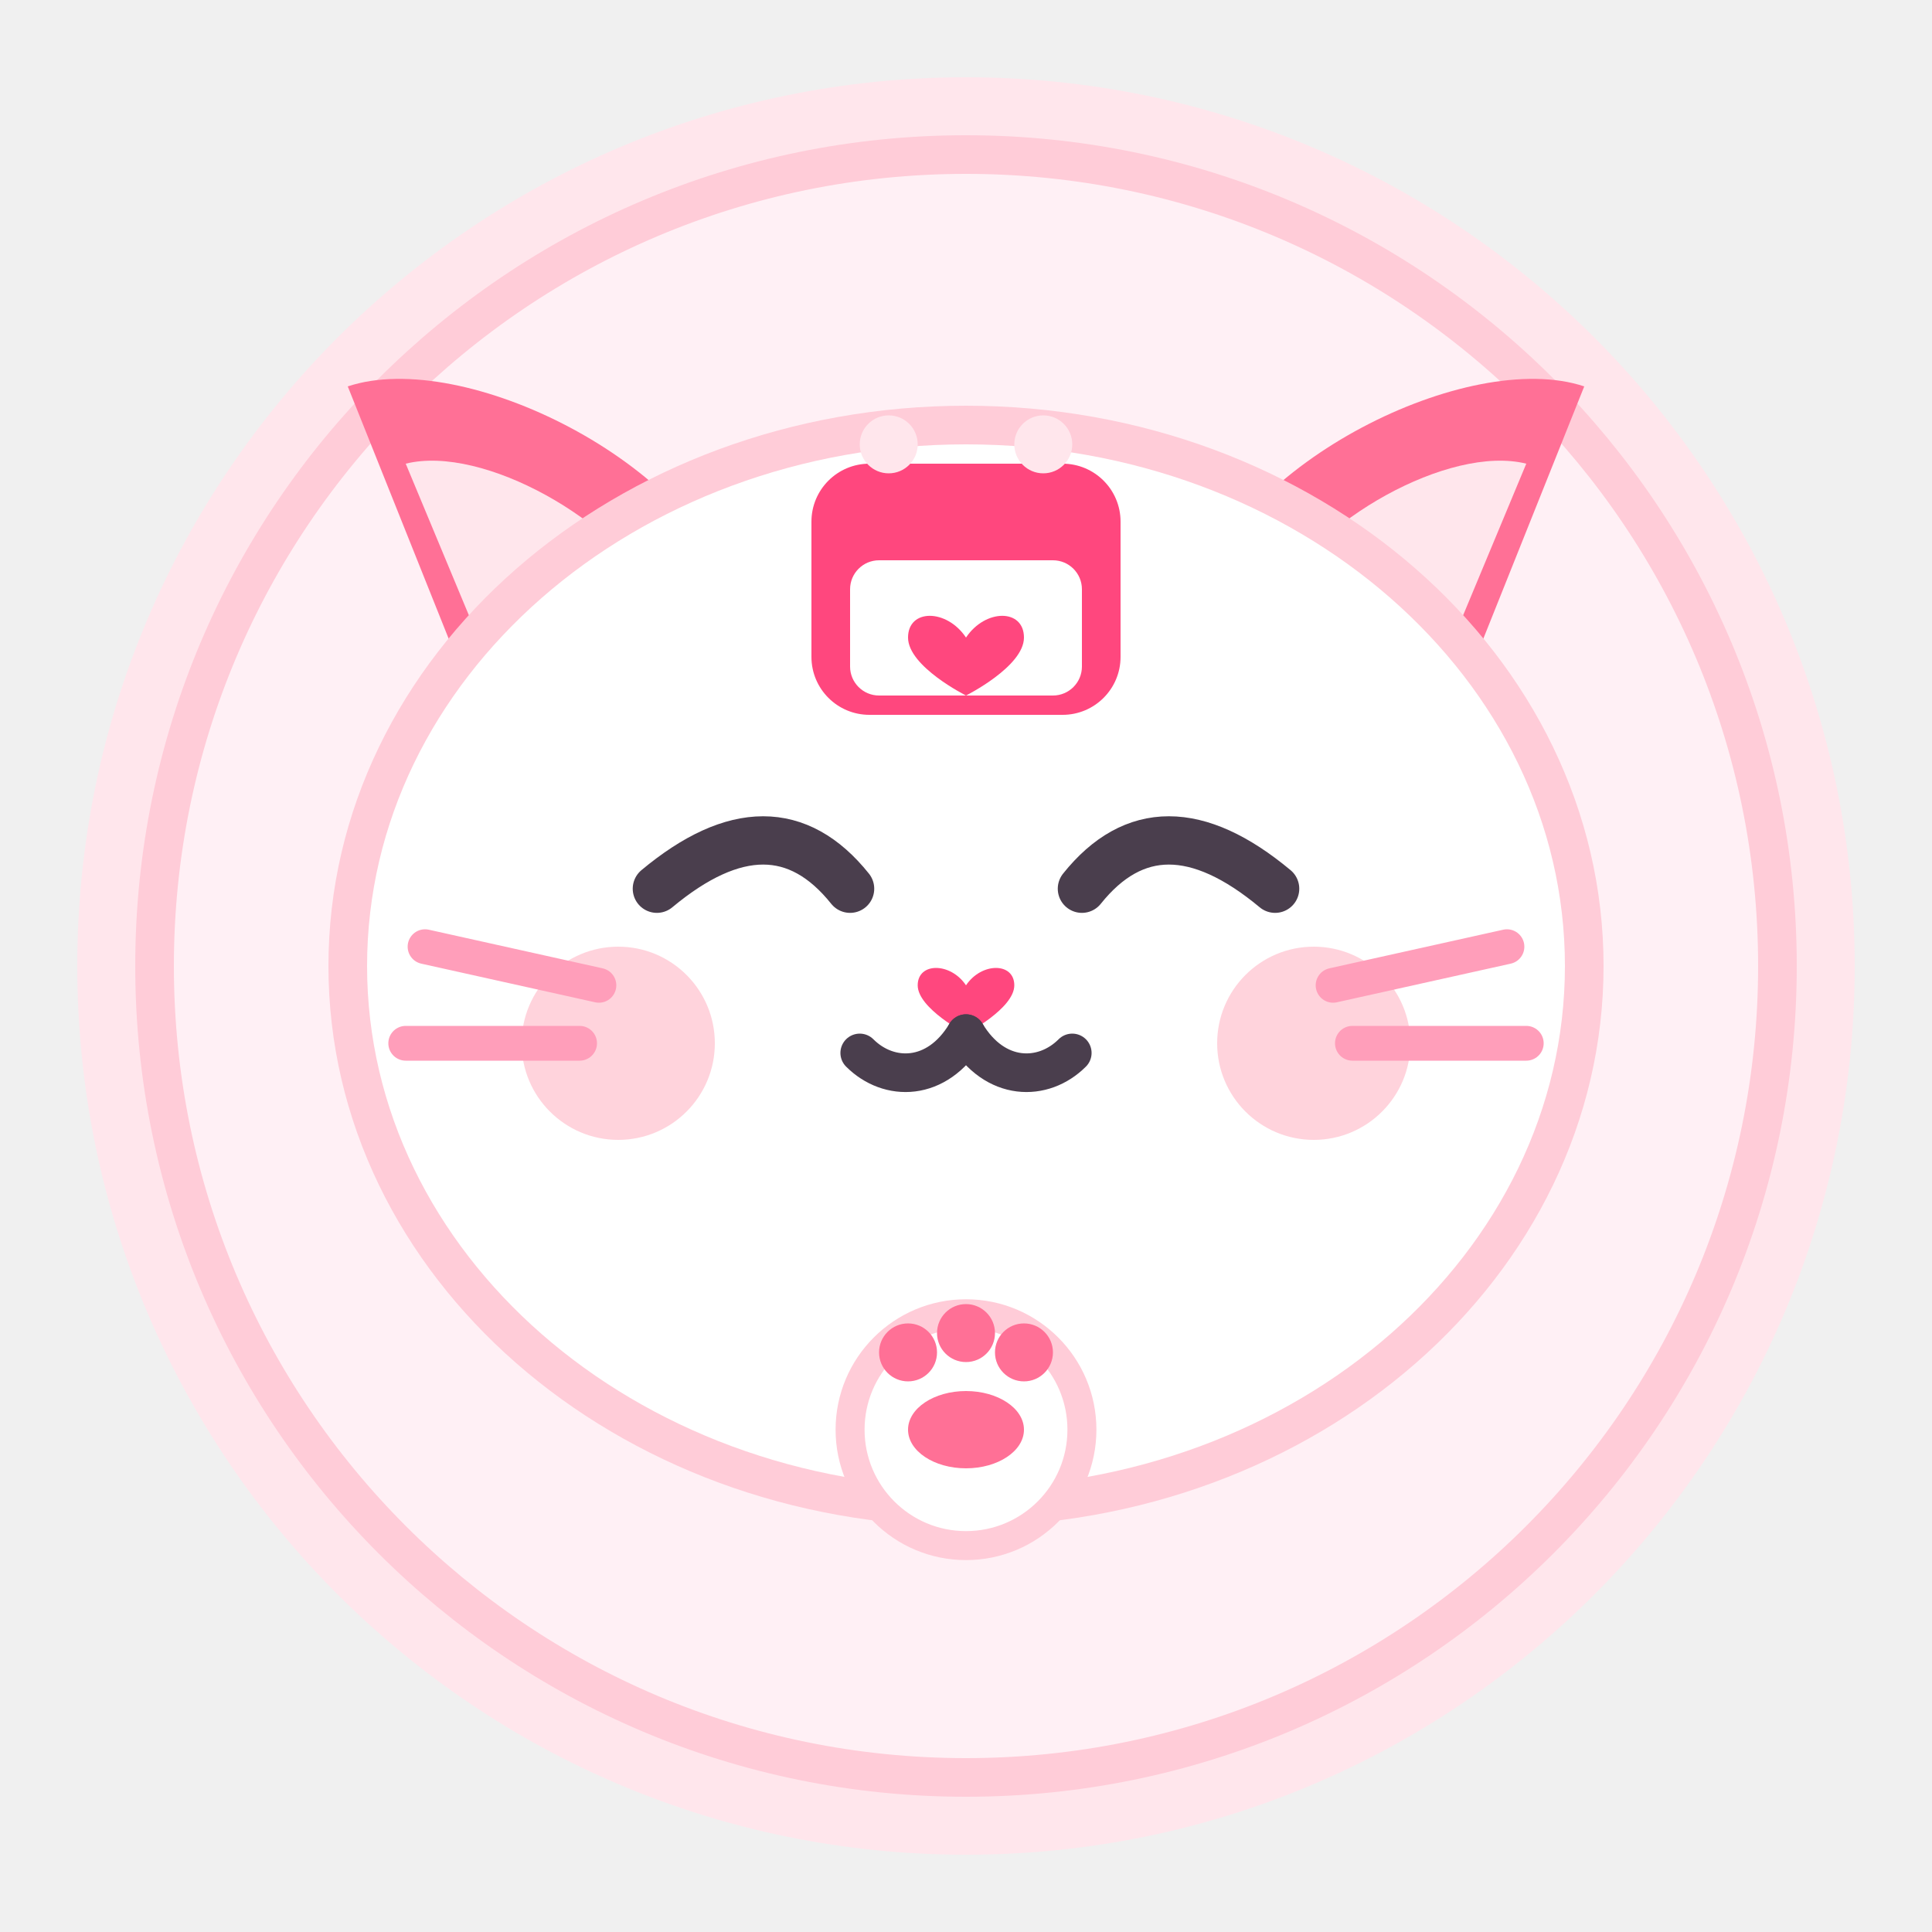
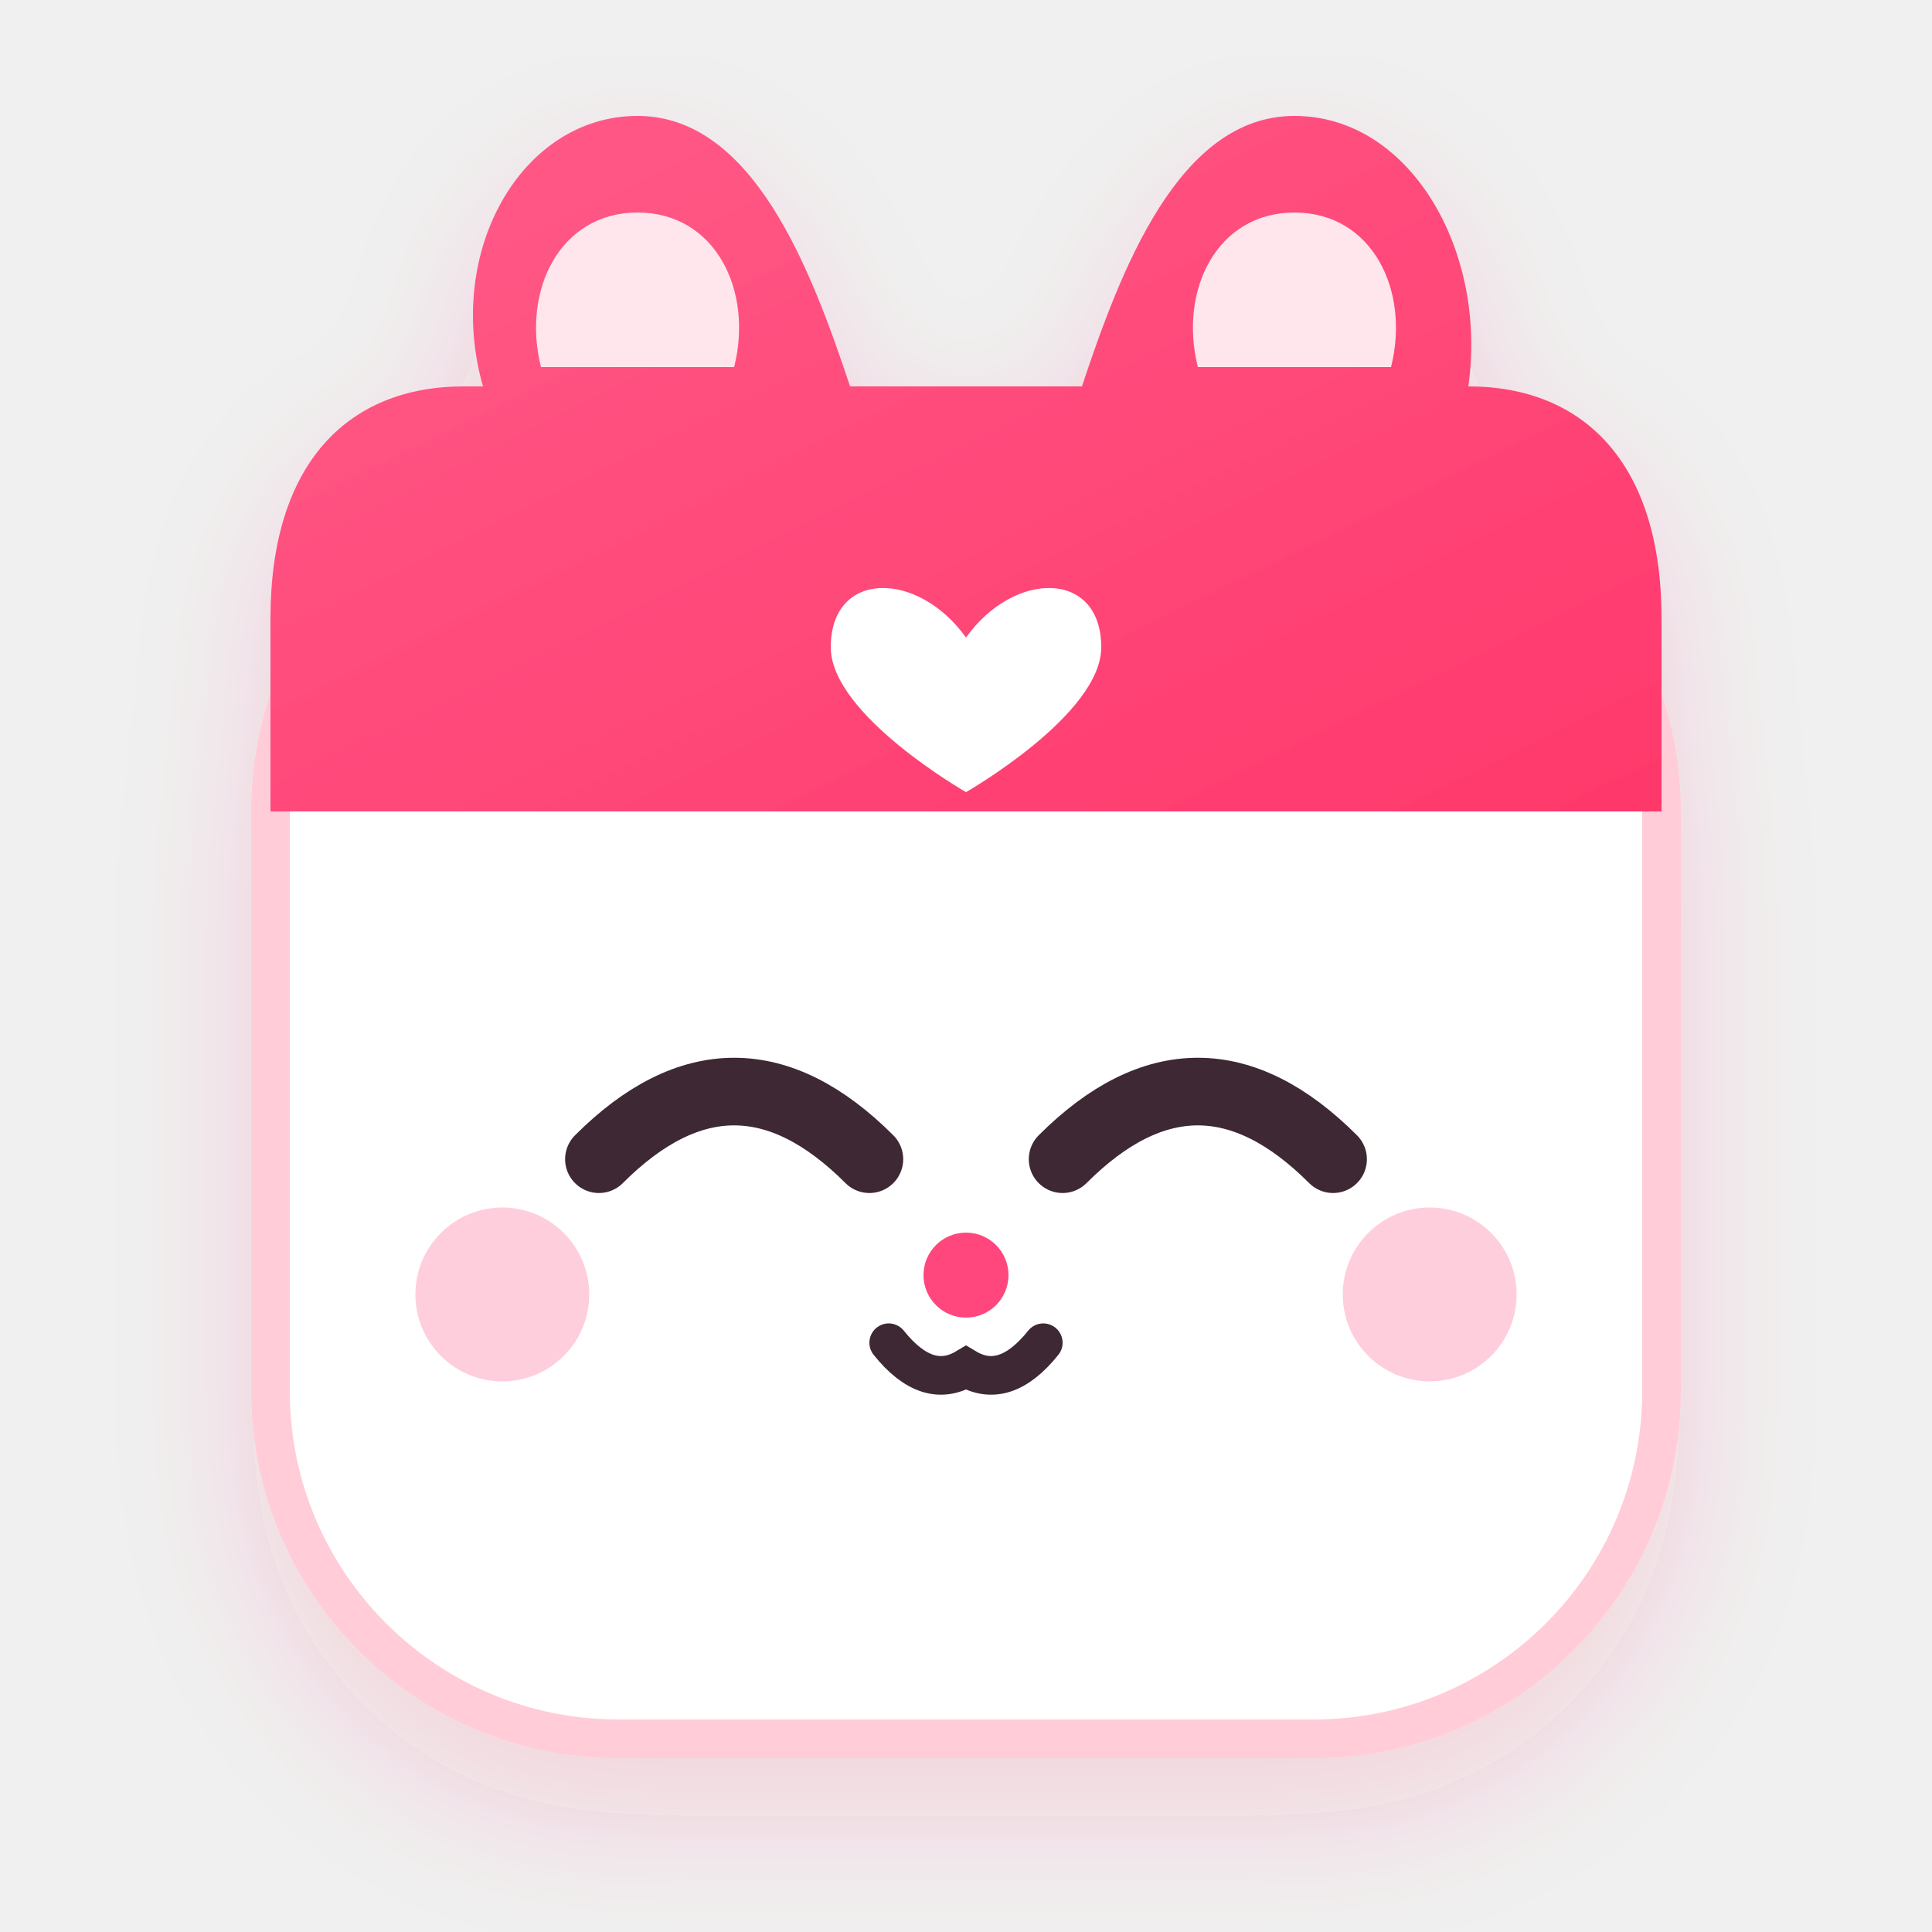
<svg xmlns="http://www.w3.org/2000/svg" viewBox="0 0 100 100" fill="none">
-   <circle cx="50" cy="50" r="46" fill="#FFE6EC" />
-   <circle cx="50" cy="50" r="42" fill="#FFF0F5" stroke="#FFCCD8" stroke-width="2" />
-   <path d="M26 40 L18 20 C24 18 36 24 38 31 Z" fill="#FF7096" />
-   <path d="M26 36 L21 24 C25 23 32 27 34 31 Z" fill="#FFE6EC" />
-   <path d="M74 40 L82 20 C76 18 64 24 62 31 Z" fill="#FF7096" />
-   <path d="M74 36 L79 24 C75 23 68 27 66 31 Z" fill="#FFE6EC" />
-   <ellipse cx="50" cy="50" rx="32" ry="28" fill="#FFFFFF" stroke="#FFCCD8" stroke-width="2" />
-   <rect x="42" y="24" width="16" height="13" rx="3" fill="#FF477E" />
-   <rect x="44" y="29" width="12" height="7" rx="1.5" fill="#FFFFFF" />
-   <circle cx="46" cy="23" r="1.5" fill="#FFE6EC" />
-   <circle cx="54" cy="23" r="1.5" fill="#FFE6EC" />
-   <path d="M50 33 C49 31.5 47 31.5 47 33 C47 34.5 50 36 50 36 C50 36 53 34.5 53 33 C53 31.5 51 31.5 50 33 Z" fill="#FF477E" />
-   <circle cx="32" cy="54" r="5" fill="#FFB5C5" opacity="0.6" />
-   <circle cx="68" cy="54" r="5" fill="#FFB5C5" opacity="0.6" />
-   <path d="M34 46 Q40 41 44 46" stroke="#4A3E4D" stroke-width="2.5" stroke-linecap="round" fill="none" />
-   <path d="M56 46 Q60 41 66 46" stroke="#4A3E4D" stroke-width="2.5" stroke-linecap="round" fill="none" />
-   <path d="M50 51 C49.2 49.8 47.5 49.8 47.5 51 C47.5 52.2 50 53.5 50 53.5 C50 53.5 52.5 52.2 52.5 51 C52.5 49.8 50.8 49.8 50 51 Z" fill="#FF477E" />
-   <path d="M50 53.5 C48.5 56 46 56 44.5 54.5" stroke="#4A3E4D" stroke-width="2" stroke-linecap="round" fill="none" />
-   <path d="M50 53.5 C51.5 56 54 56 55.5 54.5" stroke="#4A3E4D" stroke-width="2" stroke-linecap="round" fill="none" />
-   <line x1="22" y1="49" x2="31" y2="51" stroke="#FF9EBA" stroke-width="1.8" stroke-linecap="round" />
-   <line x1="21" y1="54" x2="30" y2="54" stroke="#FF9EBA" stroke-width="1.8" stroke-linecap="round" />
-   <line x1="78" y1="49" x2="69" y2="51" stroke="#FF9EBA" stroke-width="1.8" stroke-linecap="round" />
-   <line x1="79" y1="54" x2="70" y2="54" stroke="#FF9EBA" stroke-width="1.8" stroke-linecap="round" />
-   <circle cx="50" cy="74" r="6" fill="#FFFFFF" stroke="#FFCCD8" stroke-width="1.5" />
-   <circle cx="47" cy="70" r="1.5" fill="#FF7096" />
-   <circle cx="50" cy="69" r="1.5" fill="#FF7096" />
-   <circle cx="53" cy="70" r="1.5" fill="#FF7096" />
-   <ellipse cx="50" cy="74" rx="3" ry="2" fill="#FF7096" />
+   <defs>
+     <linearGradient id="catHeaderGrad" x1="0%" y1="0%" x2="100%" y2="100%">
+       <stop offset="0%" stop-color="#FF5C8A" />
+       <stop offset="100%" stop-color="#FF386B" />
+     </linearGradient>
+     <filter id="softShadow" x="-15%" y="-10%" width="130%" height="130%" filterUnits="userSpaceOnUse">
+       <feDropShadow dx="0" dy="3" stdDeviation="3.5" flood-color="#FF3366" flood-opacity="0.15" />
+     </filter>
+   </defs>
+   <g filter="url(#softShadow)">
+     <rect x="14" y="24" width="72" height="66" rx="18" fill="#FFFFFF" stroke="#FFCCD8" stroke-width="2" />
+     <path d="         M 14 42         L 14 32         C 14 24, 18 20, 24 20         L 25 20         C 23 13, 27 6, 33 6         C 39 6, 42 14, 44 20         L 56 20         C 58 14, 61 6, 67 6         C 73 6, 77 13, 76 20         L 76 20         C 82 20, 86 24, 86 32         L 86 42         Z       " fill="url(#catHeaderGrad)" />
+   </g>
+   <path d="M 28 19 C 27 15, 29 11, 33 11 C 37 11, 39 15, 38 19 Z" fill="#FFE6EC" />
+   <path d="M 72 19 C 73 15, 71 11, 67 11 C 63 11, 61 15, 62 19 Z" fill="#FFE6EC" />
+   <path d="       M 50 33       C 47.5 29.5, 43 29.5, 43 33.5       C 43 37, 50 41, 50 41       C 50 41, 57 37, 57 33.5       C 57 29.5, 52.5 29.5, 50 33       Z     " fill="#FFFFFF" />
+   <path d="M 31 60 Q 38 53 45 60" stroke="#3D2833" stroke-width="3.5" stroke-linecap="round" fill="none" />
+   <path d="M 55 60 Q 62 53 69 60" stroke="#3D2833" stroke-width="3.5" stroke-linecap="round" fill="none" />
+   <circle cx="26" cy="67" r="4.5" fill="#FFAEC5" opacity="0.6" />
+   <circle cx="74" cy="67" r="4.5" fill="#FFAEC5" opacity="0.6" />
+   <circle cx="50" cy="66" r="2.2" fill="#FF477E" />
+   <path d="M 46 69.5 Q 48 72 50 70.8 Q 52 72 54 69.5" stroke="#3D2833" stroke-width="2" stroke-linecap="round" fill="none" />
</svg>
